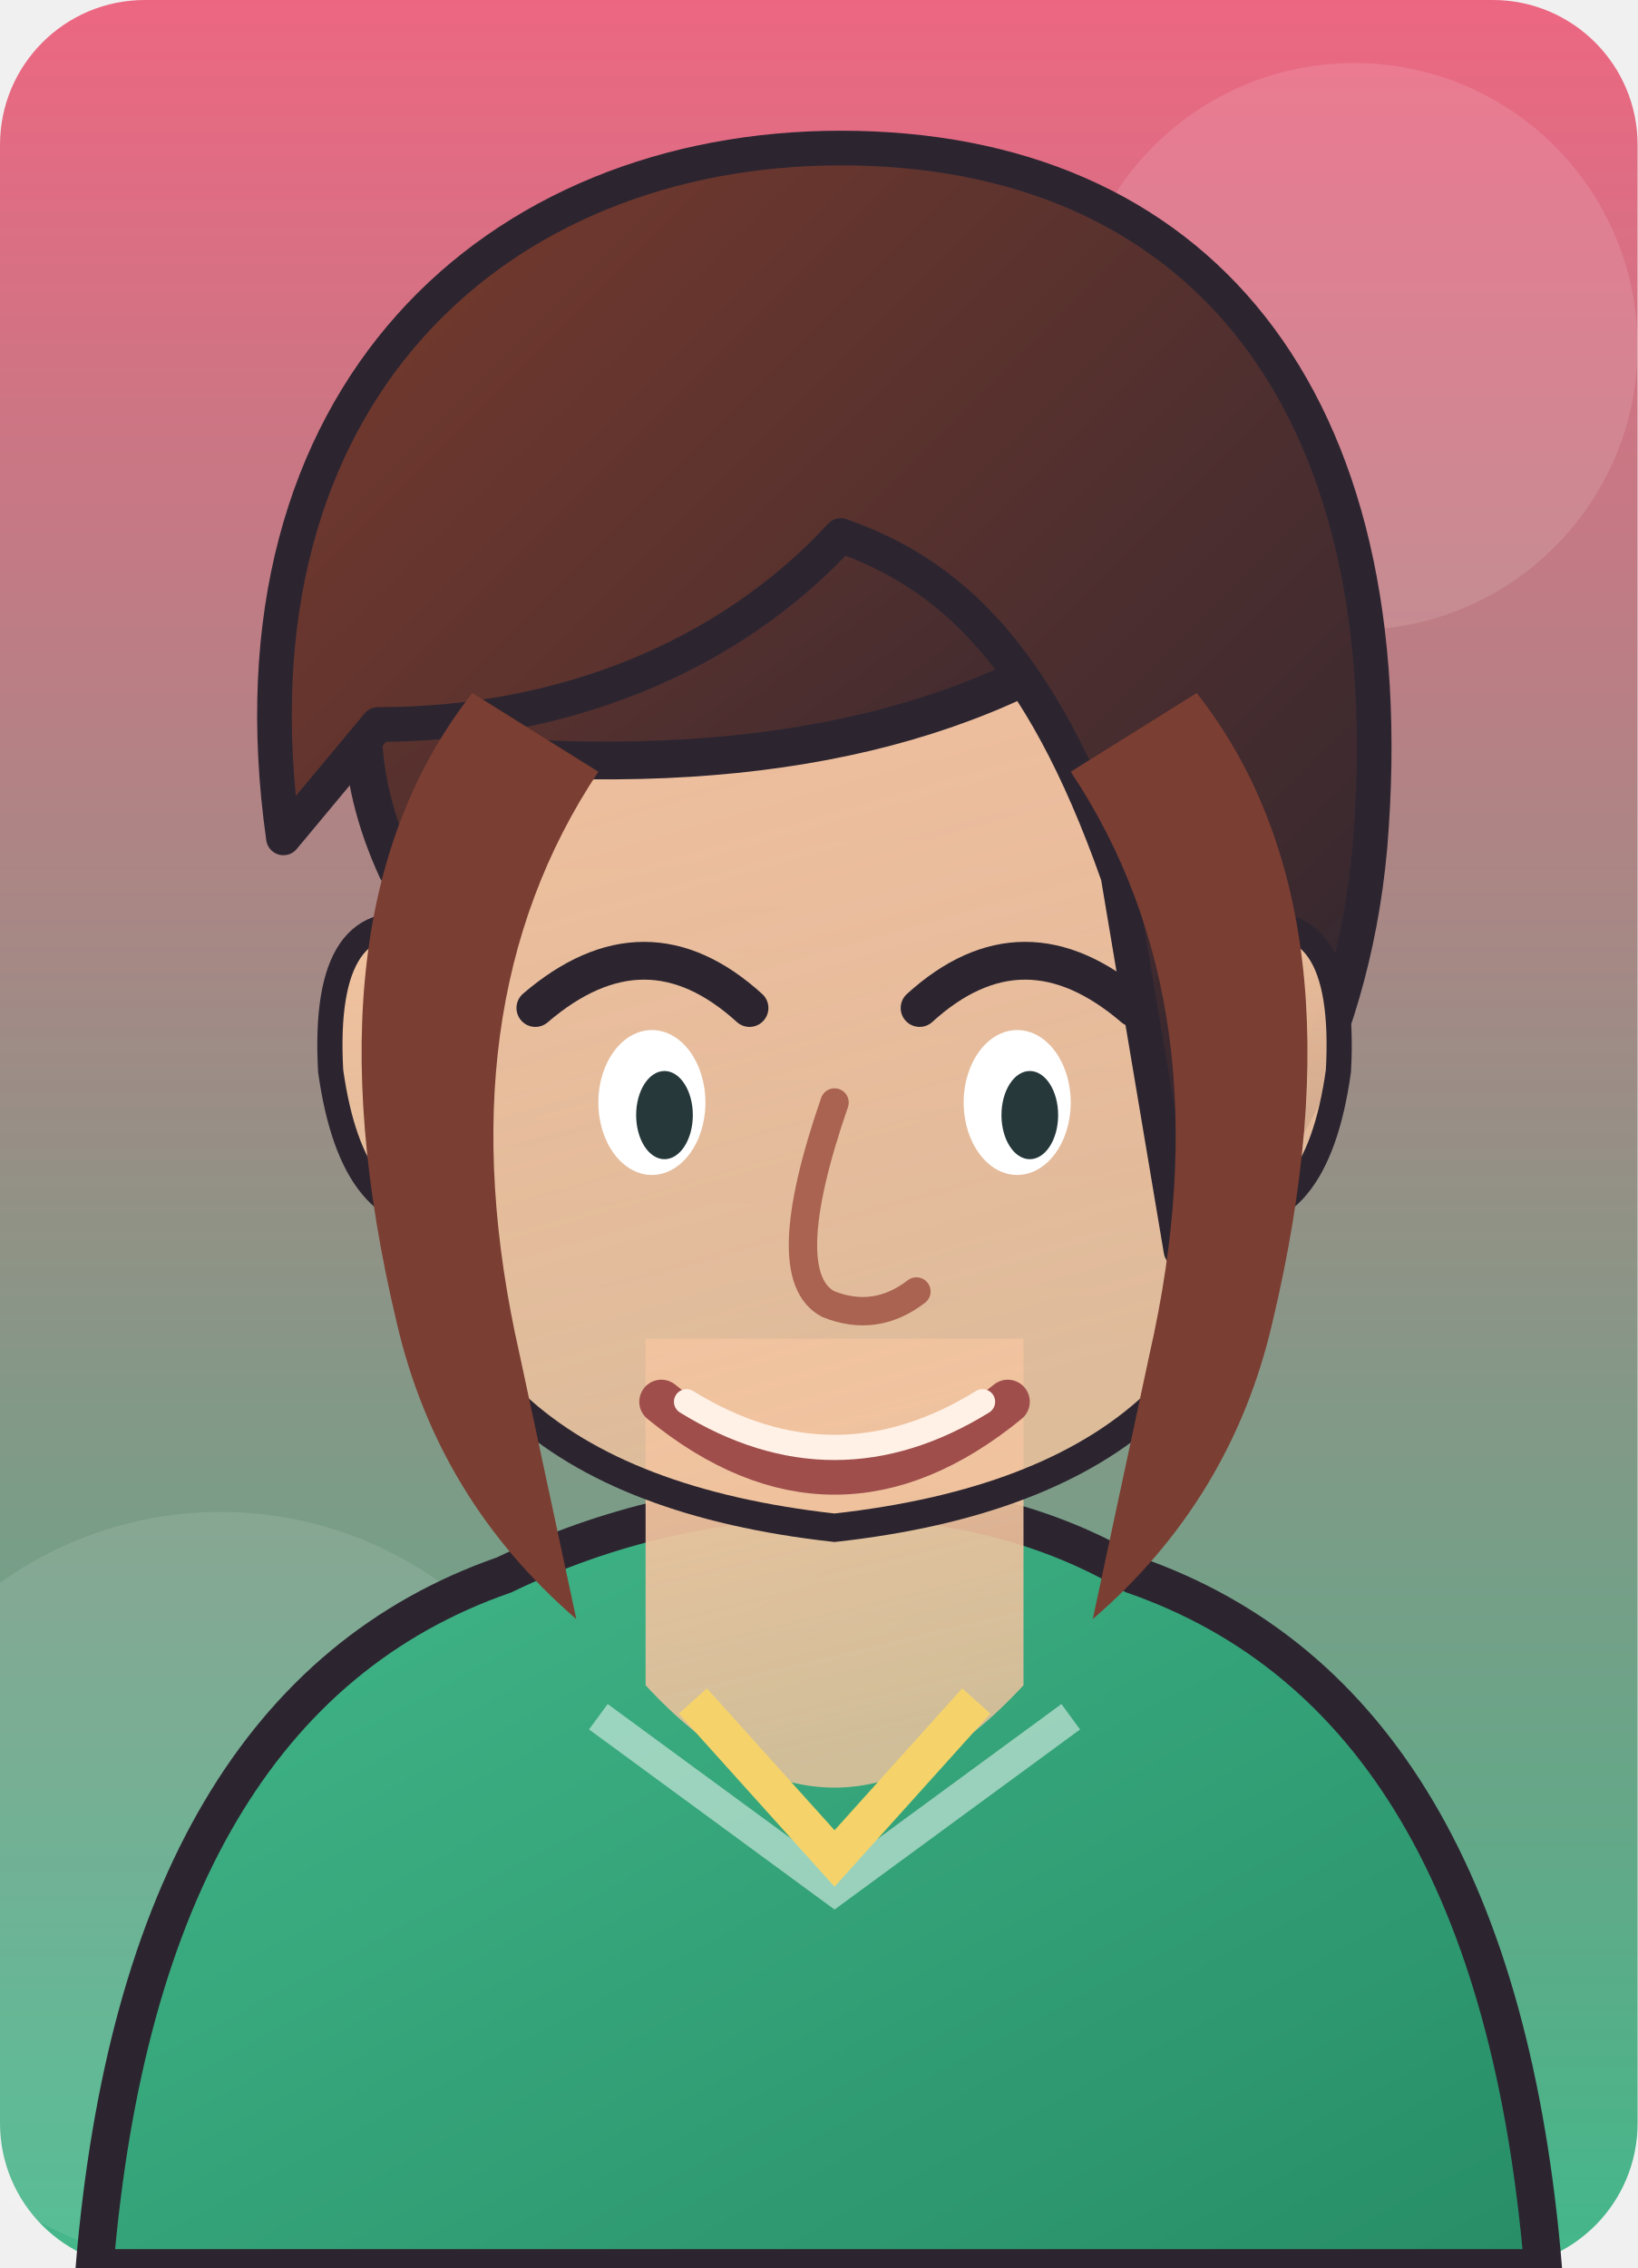
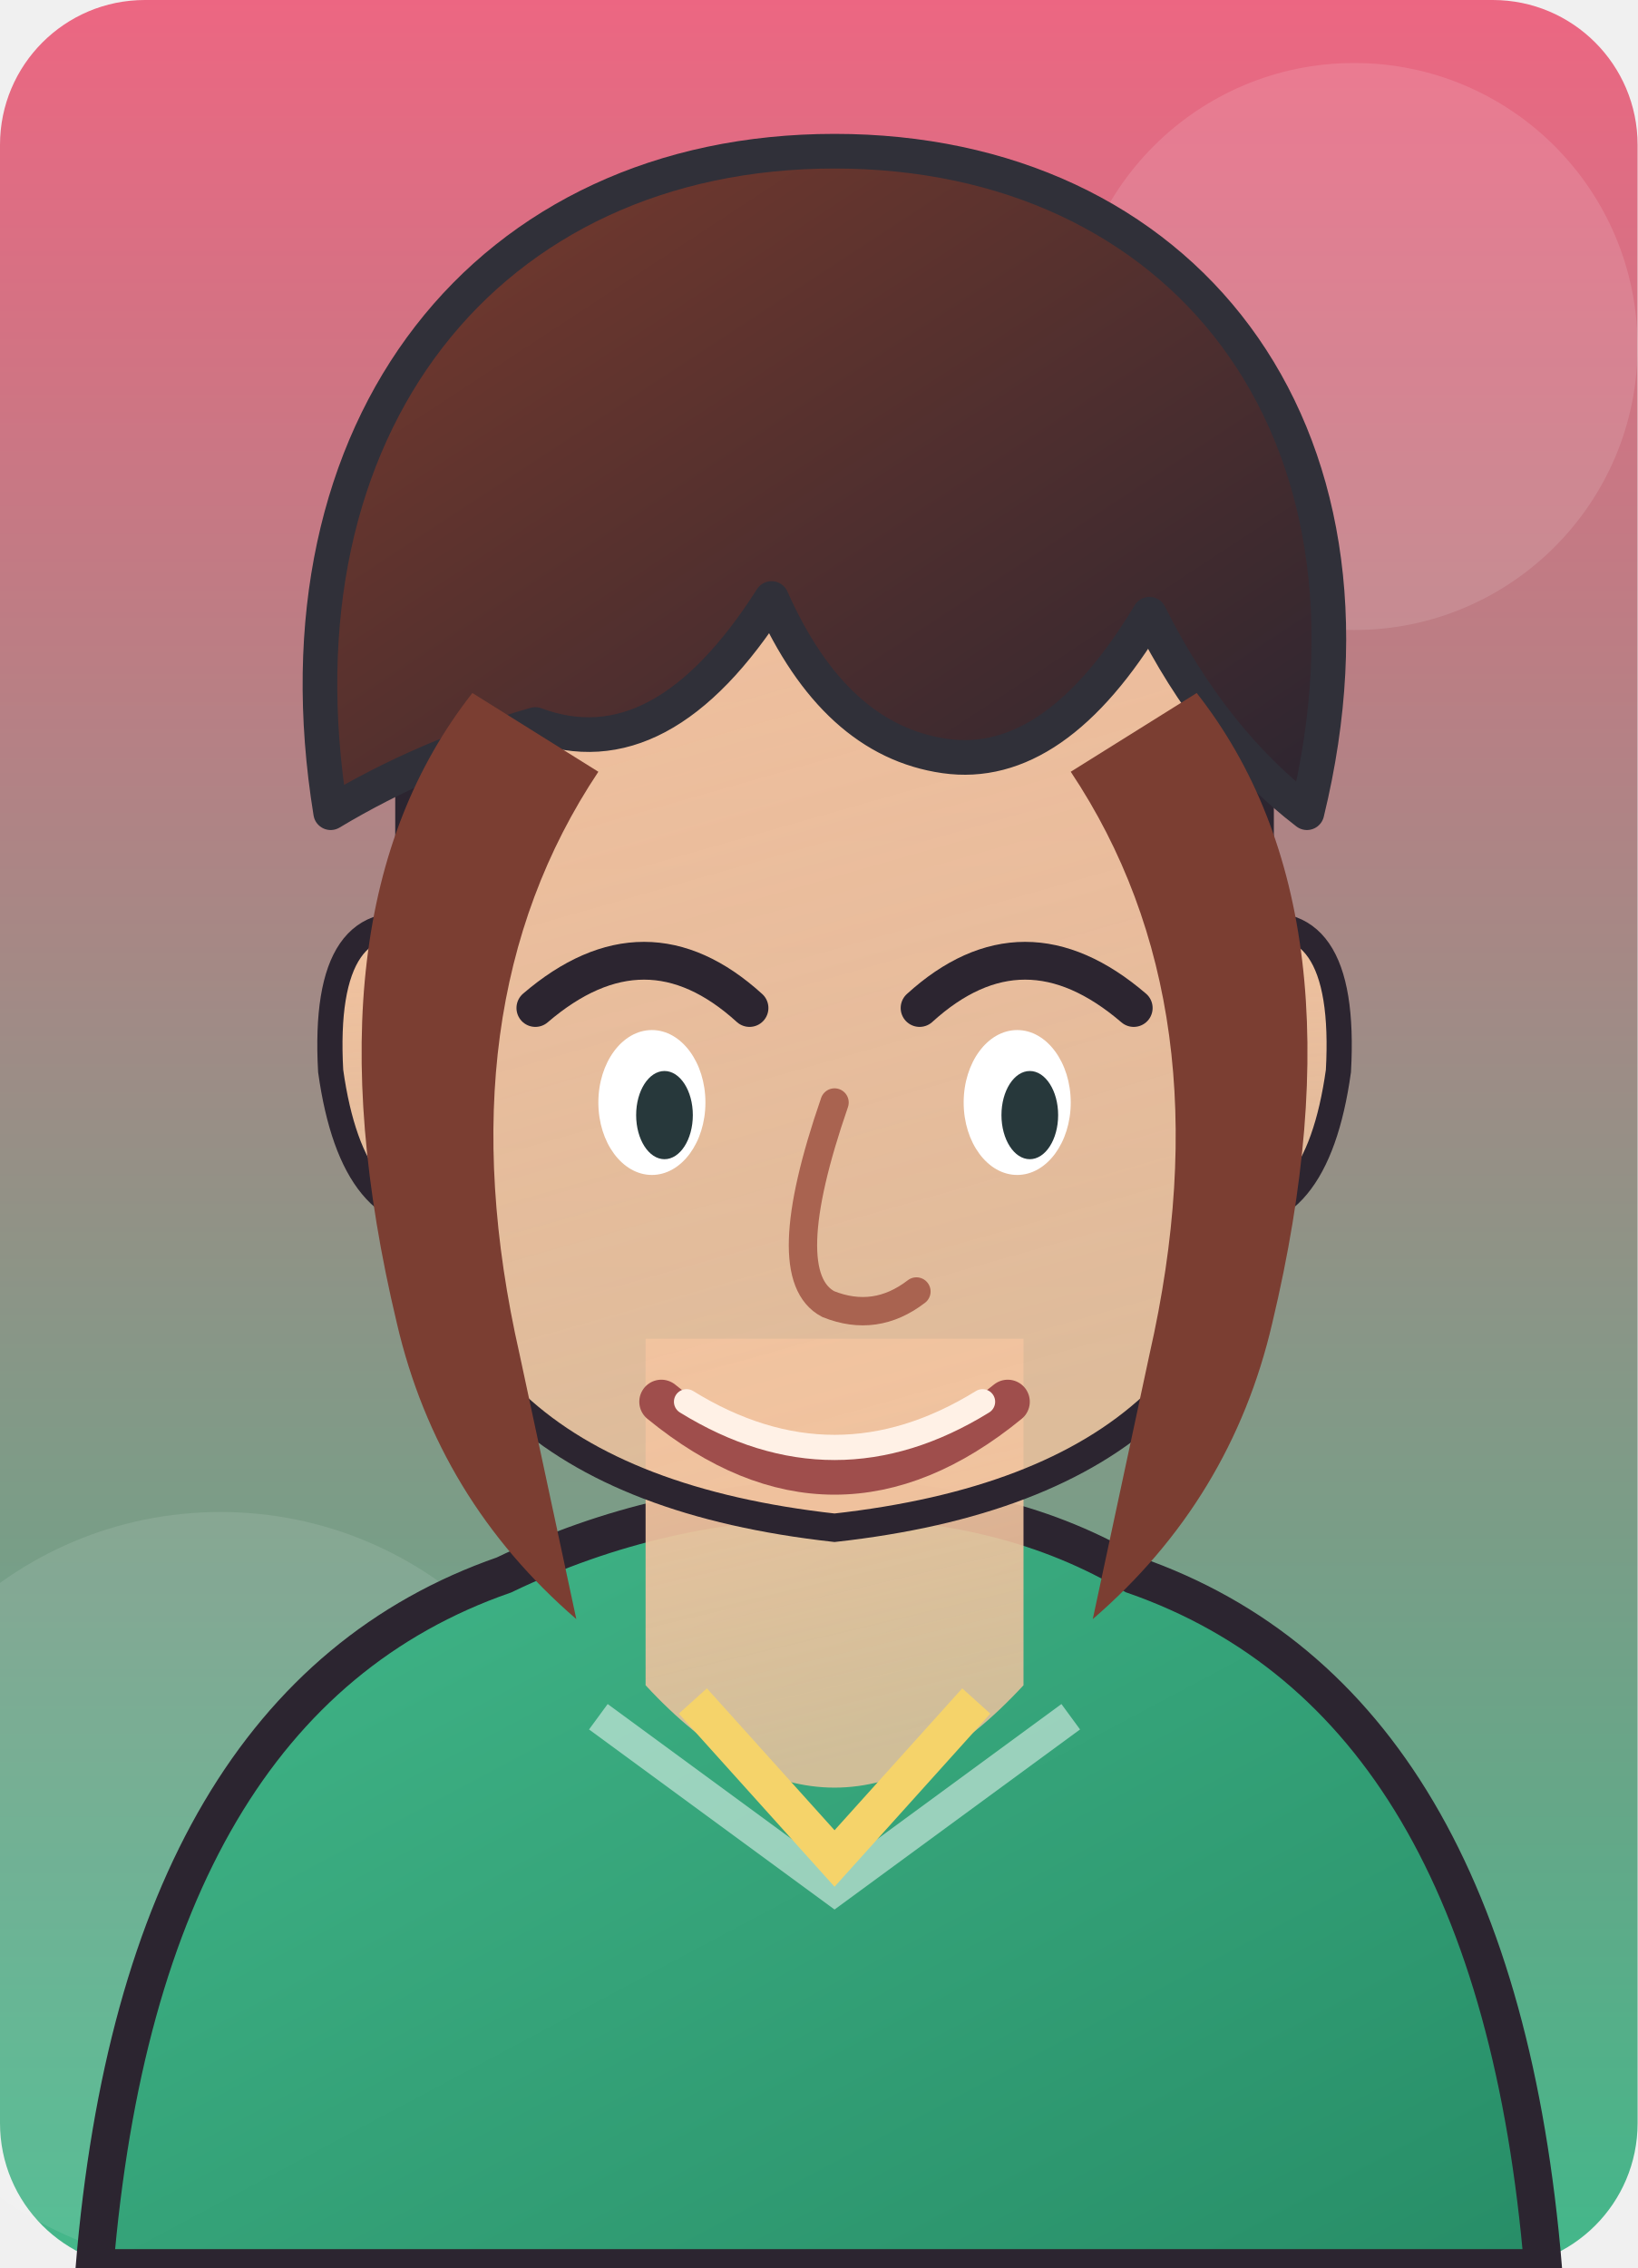
<svg xmlns="http://www.w3.org/2000/svg" viewBox="0 0 520 720" role="img" aria-labelledby="title desc">
  <defs>
    <linearGradient id="bg" x2="0" y2="1">
      <stop stop-color="#ed6682" />
      <stop offset="1" stop-color="#42b88a" />
    </linearGradient>
    <linearGradient id="skin" x2=".2" y2="1">
      <stop stop-color="#f1c39f" />
      <stop offset="1" stop-color="#f1c39f" stop-opacity=".82" />
    </linearGradient>
    <linearGradient id="shirt" x2="1" y2="1">
      <stop stop-color="#42b88a" />
      <stop offset="1" stop-color="#278d67" />
    </linearGradient>
    <linearGradient id="hair" x2="1" y2="1">
      <stop stop-color="#7a3b2d" />
      <stop offset="1" stop-color="#2c2530" />
    </linearGradient>
  </defs>
  <rect width="520" height="720" rx="46" fill="url(#bg)" />
  <circle cx="430" cy="110" r="90" fill="#fff" opacity=".12" />
  <circle cx="70" cy="600" r="120" fill="#fff" opacity=".1" />
  <path d="M30 720 Q45 540 160 500 Q210 476 265 476 Q320 476 360 500 Q475 540 490 720Z" fill="url(#shirt)" stroke="#2c2530" stroke-width="12" />
  <path d="M205 425h120v110q-60 65-120 0Z" fill="url(#skin)" />
  <path d="M130 250 Q130 105 265 100 Q400 105 400 250 V360 Q400 470 265 485 Q130 470 130 360Z" fill="url(#skin)" stroke="#2c2530" stroke-width="9" />
-   <path d="M126 276 Q105 230 125 190 Q140 70 265 60 Q400 58 420 190 L405 280 Q380 240 365 190 Q290 250 155 240Z" fill="url(#hair)" stroke="#2c2530" stroke-width="12" stroke-linejoin="round" />
-   <path d="M90 266 C70 125 158 47 267 47 C379 47 447 125 435 269 C429 336 398 384 375 397 L355 278 C330 207 301 182 267 170 C231 209 178 230 120 230 Z" fill="url(#hair)" stroke="#2c2530" stroke-width="11" stroke-linejoin="round" />
+   <path d="M105 258 C85 135 155 48 265 48 C375 48 445 135 415 258 Q385 235 365 195 Q335 245 300 240 Q265 235 245 190 Q210 245 170 230 Q135 240 105 258Z" fill="url(#hair)" stroke="#303039" stroke-width="11" stroke-linejoin="round" />
  <path d="M136 295 Q102 286 105 340 Q112 390 143 386 M394 295 Q428 286 425 340 Q418 390 387 386" fill="url(#skin)" stroke="#2c2530" stroke-width="8" />
  <path d="M170 320 Q205 290 238 320 M292 320 Q325 290 360 320" fill="none" stroke="#2c2530" stroke-width="12" stroke-linecap="round" />
  <ellipse cx="207" cy="350" rx="17" ry="23" fill="#fff" />
  <ellipse cx="323" cy="350" rx="17" ry="23" fill="#fff" />
  <ellipse cx="211" cy="354" rx="9" ry="14" fill="#27383b" />
  <ellipse cx="327" cy="354" rx="9" ry="14" fill="#27383b" />
  <path d="M265 350 Q246 405 263 414 Q278 420 291 410" fill="none" stroke="#a96350" stroke-width="9" stroke-linecap="round" />
  <path d="M210 445 Q265 490 320 445" fill="none" stroke="#9f4e4c" stroke-width="14" stroke-linecap="round" />
  <path d="M218 445 Q265 474 312 445" fill="none" stroke="#fff1e6" stroke-width="8" stroke-linecap="round" />
  <path d="M150 220 Q95 290 126 420 Q139 476 183 514 L165 430 Q140 320 190 245Z M380 220 Q435 290 404 420 Q391 476 347 514 L365 430 Q390 320 340 245Z" fill="#7b3e32" />
  <path d="M190 545 L265 600 L340 545" fill="none" stroke="#fff" stroke-width="10" opacity=".5" />
  <path d="M220 540 L265 590 L310 540" fill="none" stroke="#f5d36a" stroke-width="12" />
</svg>
